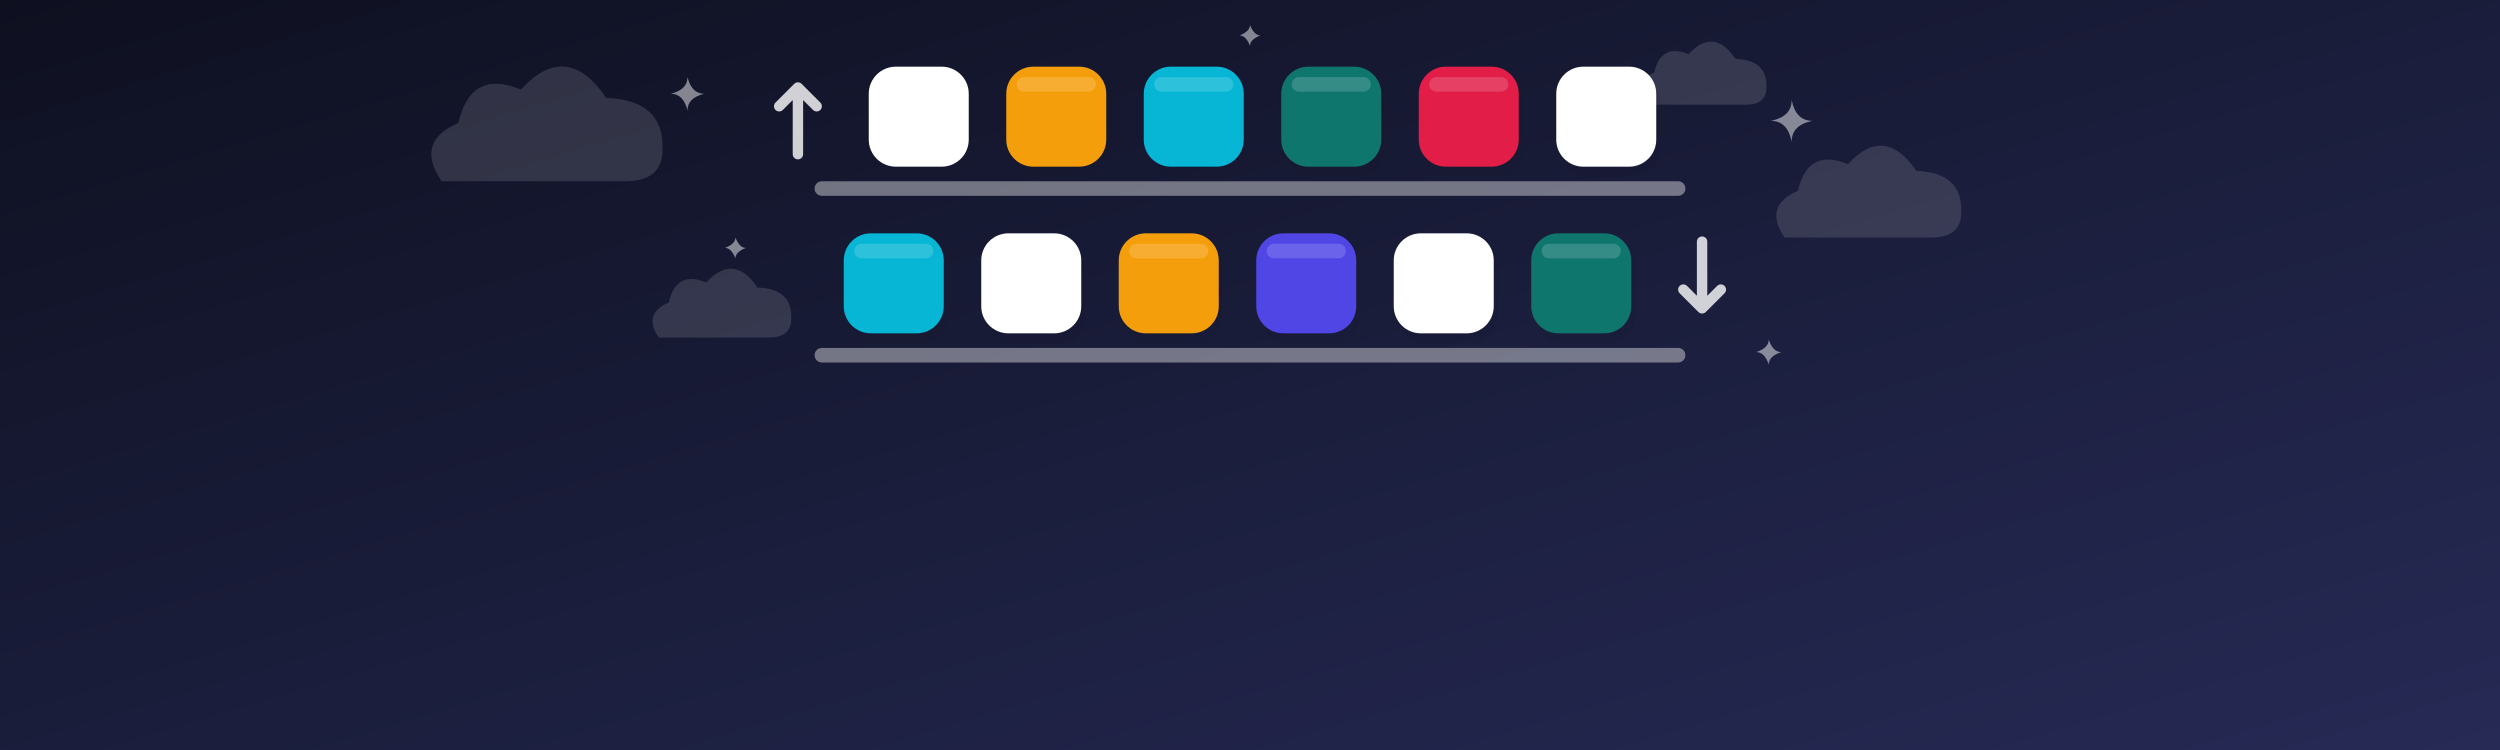
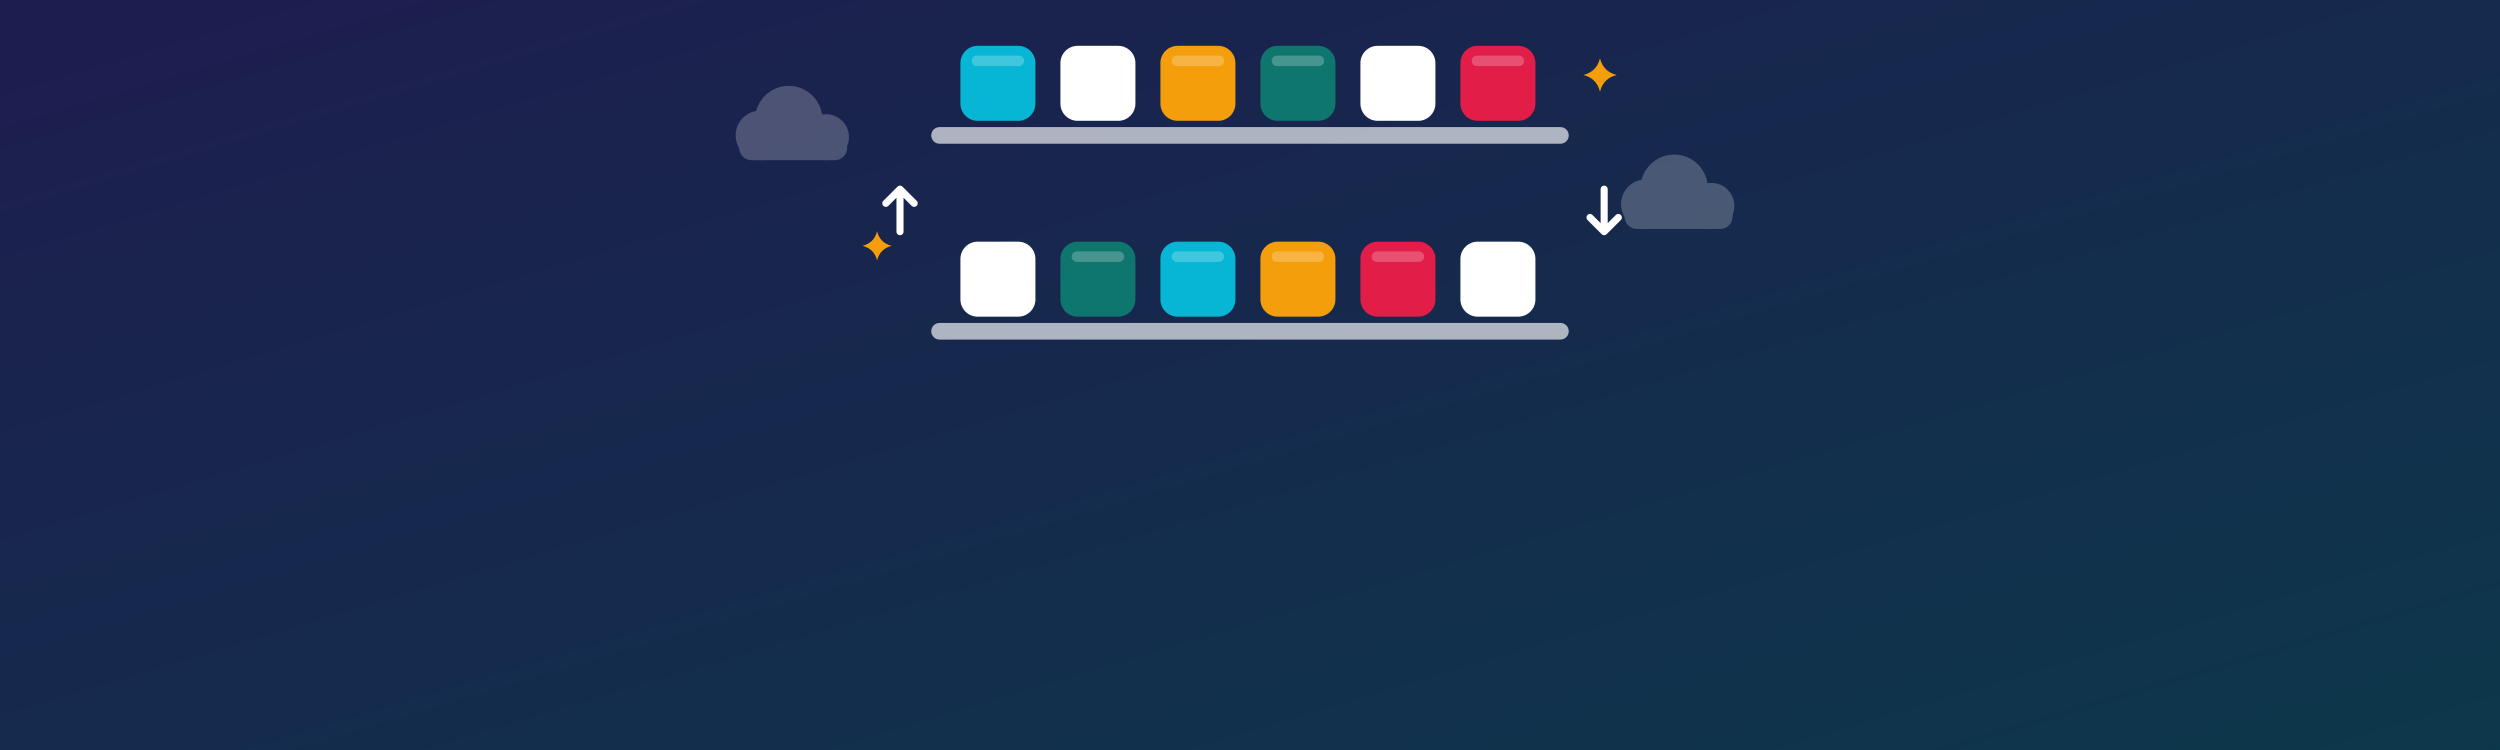
- <svg xmlns="http://www.w3.org/2000/svg" version="1.1" viewBox="0 0 1200 360">
+ <svg xmlns="http://www.w3.org/2000/svg" version="1.1" viewBox="0 0 1200 360" width="1200" height="360">
  <defs>
-     <linearGradient id="hero-dark-base" x1="0" y1="0" x2="1" y2="1" gradientUnits="objectBoundingBox">
-       <stop stop-color="#0e1020" />
-       <stop offset="1" stop-color="#262a55" />
+     <linearGradient id="hero-dark-gradient" x1="0" y1="0" x2="1" y2="1">
+       <stop offset="0" stop-color="#4f46e5" />
+       <stop offset="1" stop-color="#06b6d4" />
    </linearGradient>
  </defs>
-   <rect width="1200" height="360" fill="url(#hero-dark-base)" />
-   <g transform="translate(260 72) scale(1)" fill="#ffffff" opacity="0.13">
-     <path d="M-48 15 Q-61 -4 -40 -13 Q-34 -39 -10 -29 Q12 -53 31 -25 Q59 -24 58 0 Q58 15 40 15Z" />
+   <rect x="0" y="0" width="1200" height="360" rx="0" fill="url(#hero-dark-gradient)" opacity="1" />
+   <rect x="0" y="0" width="1200" height="360" rx="0" fill="#0e1020" opacity="0.76" />
+   <g transform="translate(365 65) scale(0.85)" opacity=".22">
+     <circle cx="0" cy="0" r="14" fill="#ffffff" opacity="1" />
+     <circle cx="16" cy="-9" r="19" fill="#ffffff" opacity="1" />
+     <circle cx="37" cy="1" r="13" fill="#ffffff" opacity="1" />
+     <rect x="-12" y="0" width="61" height="14" rx="7" fill="#ffffff" opacity="1" />
  </g>
-   <g transform="translate(895 102) scale(0.8)" fill="#ffffff" opacity="0.13">
-     <path d="M-48 15 Q-61 -4 -40 -13 Q-34 -39 -10 -29 Q12 -53 31 -25 Q59 -24 58 0 Q58 15 40 15Z" />
+   <g transform="translate(790 98) scale(0.85)" opacity=".22">
+     <circle cx="0" cy="0" r="14" fill="#ffffff" opacity="1" />
+     <circle cx="16" cy="-9" r="19" fill="#ffffff" opacity="1" />
+     <circle cx="37" cy="1" r="13" fill="#ffffff" opacity="1" />
+     <rect x="-12" y="0" width="61" height="14" rx="7" fill="#ffffff" opacity="1" />
  </g>
-   <g transform="translate(345 153) scale(0.6)" fill="#ffffff" opacity="0.13">
-     <path d="M-48 15 Q-61 -4 -40 -13 Q-34 -39 -10 -29 Q12 -53 31 -25 Q59 -24 58 0 Q58 15 40 15Z" />
+   <g transform="translate(421 118) scale(0.7)">
+     <path d="M0 -10 Q2 -2 10 0 Q2 2 0 10 Q-2 2 -10 0 Q-2 -2 0 -10 Z" fill="#f59e0b" />
  </g>
-   <g transform="translate(816 42) scale(0.55)" fill="#ffffff" opacity="0.13">
-     <path d="M-48 15 Q-61 -4 -40 -13 Q-34 -39 -10 -29 Q12 -53 31 -25 Q59 -24 58 0 Q58 15 40 15Z" />
+   <g transform="translate(768 36) scale(0.8)">
+     <path d="M0 -10 Q2 -2 10 0 Q2 2 0 10 Q-2 2 -10 0 Q-2 -2 0 -10 Z" fill="#f59e0b" />
  </g>
-   <rect x="419" y="37" width="48" height="48" rx="13" fill="#14162a" opacity="0.18" />
-   <rect x="417" y="32" width="48" height="48" rx="13" fill="#ffffff" />
-   <rect x="422" y="37" width="38" height="7" rx="3.5" fill="#ffffff" opacity="0.16" />
-   <rect x="485" y="37" width="48" height="48" rx="13" fill="#14162a" opacity="0.18" />
-   <rect x="483" y="32" width="48" height="48" rx="13" fill="#f59e0b" />
-   <rect x="488" y="37" width="38" height="7" rx="3.5" fill="#ffffff" opacity="0.16" />
-   <rect x="551" y="37" width="48" height="48" rx="13" fill="#14162a" opacity="0.18" />
-   <rect x="549" y="32" width="48" height="48" rx="13" fill="#06b6d4" />
-   <rect x="554" y="37" width="38" height="7" rx="3.5" fill="#ffffff" opacity="0.16" />
-   <rect x="617" y="37" width="48" height="48" rx="13" fill="#14162a" opacity="0.18" />
-   <rect x="615" y="32" width="48" height="48" rx="13" fill="#0f766e" />
-   <rect x="620" y="37" width="38" height="7" rx="3.5" fill="#ffffff" opacity="0.16" />
-   <rect x="683" y="37" width="48" height="48" rx="13" fill="#14162a" opacity="0.18" />
-   <rect x="681" y="32" width="48" height="48" rx="13" fill="#e11d48" />
-   <rect x="686" y="37" width="38" height="7" rx="3.5" fill="#ffffff" opacity="0.16" />
-   <rect x="749" y="37" width="48" height="48" rx="13" fill="#14162a" opacity="0.18" />
-   <rect x="747" y="32" width="48" height="48" rx="13" fill="#ffffff" />
-   <rect x="752" y="37" width="38" height="7" rx="3.5" fill="#ffffff" opacity="0.16" />
-   <rect x="407" y="117" width="48" height="48" rx="13" fill="#14162a" opacity="0.18" />
-   <rect x="405" y="112" width="48" height="48" rx="13" fill="#06b6d4" />
-   <rect x="410" y="117" width="38" height="7" rx="3.5" fill="#ffffff" opacity="0.16" />
-   <rect x="473" y="117" width="48" height="48" rx="13" fill="#14162a" opacity="0.18" />
-   <rect x="471" y="112" width="48" height="48" rx="13" fill="#ffffff" />
-   <rect x="476" y="117" width="38" height="7" rx="3.5" fill="#ffffff" opacity="0.16" />
-   <rect x="539" y="117" width="48" height="48" rx="13" fill="#14162a" opacity="0.18" />
-   <rect x="537" y="112" width="48" height="48" rx="13" fill="#f59e0b" />
-   <rect x="542" y="117" width="38" height="7" rx="3.5" fill="#ffffff" opacity="0.16" />
-   <rect x="605" y="117" width="48" height="48" rx="13" fill="#14162a" opacity="0.18" />
-   <rect x="603" y="112" width="48" height="48" rx="13" fill="#4f46e5" />
-   <rect x="608" y="117" width="38" height="7" rx="3.5" fill="#ffffff" opacity="0.16" />
-   <rect x="671" y="117" width="48" height="48" rx="13" fill="#14162a" opacity="0.18" />
-   <rect x="669" y="112" width="48" height="48" rx="13" fill="#ffffff" />
-   <rect x="674" y="117" width="38" height="7" rx="3.5" fill="#ffffff" opacity="0.16" />
-   <rect x="737" y="117" width="48" height="48" rx="13" fill="#14162a" opacity="0.18" />
-   <rect x="735" y="112" width="48" height="48" rx="13" fill="#0f766e" />
-   <rect x="740" y="117" width="38" height="7" rx="3.5" fill="#ffffff" opacity="0.16" />
-   <rect x="391" y="87" width="418" height="7" rx="3.5" fill="#ffffff" opacity="0.40" />
-   <rect x="391" y="167" width="418" height="7" rx="3.5" fill="#ffffff" opacity="0.40" />
-   <path d="M383 74 V42 M374 51 L383 42 L392 51" fill="none" stroke="#ffffff" stroke-width="5" stroke-linecap="round" stroke-linejoin="round" opacity="0.8" />
-   <path d="M817 116 V148 M808 139 L817 148 L826 139" fill="none" stroke="#ffffff" stroke-width="5" stroke-linecap="round" stroke-linejoin="round" opacity="0.8" />
-   <path d="M322 45 Q330 43 330 37 Q332 45 338 45 Q330 47 330 53 Q328 45 322 45Z" fill="#ffffff" opacity="0.48" />
-   <path d="M850 58 Q860 56 860 48 Q862 58 870 58 Q860 60 860 68 Q858 58 850 58Z" fill="#ffffff" opacity="0.48" />
-   <path d="M348 119 Q353 117 353 114 Q355 119 358 119 Q353 121 353 124 Q351 119 348 119Z" fill="#ffffff" opacity="0.48" />
-   <path d="M843 169 Q849 167 849 163 Q851 169 855 169 Q849 171 849 175 Q847 169 843 169Z" fill="#ffffff" opacity="0.48" />
-   <path d="M595 17 Q600 15 600 12 Q602 17 605 17 Q600 19 600 22 Q598 17 595 17Z" fill="#ffffff" opacity="0.48" />
+   <rect x="461" y="22" width="36" height="36" rx="8.28" fill="#06b6d4" opacity="1" />
+   <rect x="466.4" y="26.68" width="25.2" height="5.04" rx="2.52" fill="#ffffff" opacity="0.23" />
+   <rect x="509" y="22" width="36" height="36" rx="8.28" fill="#ffffff" opacity="1" />
+   <rect x="514.4" y="26.68" width="25.2" height="5.04" rx="2.52" fill="#ffffff" opacity="0.23" />
+   <rect x="557" y="22" width="36" height="36" rx="8.28" fill="#f59e0b" opacity="1" />
+   <rect x="562.4" y="26.68" width="25.2" height="5.04" rx="2.52" fill="#ffffff" opacity="0.23" />
+   <rect x="605" y="22" width="36" height="36" rx="8.28" fill="#0f766e" opacity="1" />
+   <rect x="610.4" y="26.68" width="25.2" height="5.04" rx="2.52" fill="#ffffff" opacity="0.23" />
+   <rect x="653" y="22" width="36" height="36" rx="8.28" fill="#ffffff" opacity="1" />
+   <rect x="658.4" y="26.68" width="25.2" height="5.04" rx="2.52" fill="#ffffff" opacity="0.23" />
+   <rect x="701" y="22" width="36" height="36" rx="8.28" fill="#e11d48" opacity="1" />
+   <rect x="706.4" y="26.68" width="25.2" height="5.04" rx="2.52" fill="#ffffff" opacity="0.23" />
+   <rect x="447" y="61" width="306" height="8" rx="4" fill="#ffffff" opacity="0.65" />
+   <rect x="461" y="116" width="36" height="36" rx="8.28" fill="#ffffff" opacity="1" />
+   <rect x="466.4" y="120.68" width="25.2" height="5.04" rx="2.52" fill="#ffffff" opacity="0.23" />
+   <rect x="509" y="116" width="36" height="36" rx="8.28" fill="#0f766e" opacity="1" />
+   <rect x="514.4" y="120.68" width="25.2" height="5.04" rx="2.52" fill="#ffffff" opacity="0.23" />
+   <rect x="557" y="116" width="36" height="36" rx="8.28" fill="#06b6d4" opacity="1" />
+   <rect x="562.4" y="120.68" width="25.2" height="5.04" rx="2.52" fill="#ffffff" opacity="0.23" />
+   <rect x="605" y="116" width="36" height="36" rx="8.28" fill="#f59e0b" opacity="1" />
+   <rect x="610.4" y="120.68" width="25.2" height="5.04" rx="2.52" fill="#ffffff" opacity="0.23" />
+   <rect x="653" y="116" width="36" height="36" rx="8.28" fill="#e11d48" opacity="1" />
+   <rect x="658.4" y="120.68" width="25.2" height="5.04" rx="2.52" fill="#ffffff" opacity="0.23" />
+   <rect x="701" y="116" width="36" height="36" rx="8.28" fill="#ffffff" opacity="1" />
+   <rect x="706.4" y="120.68" width="25.2" height="5.04" rx="2.52" fill="#ffffff" opacity="0.23" />
+   <rect x="447" y="155" width="306" height="8" rx="4" fill="#ffffff" opacity="0.65" />
+   <g transform="translate(432 101) scale(0.85 0.85)">
+     <path d="M0 12 V-12 M-8 -4 L0 -12 L8 -4" fill="none" stroke="#ffffff" stroke-width="4" stroke-linecap="round" stroke-linejoin="round" />
+   </g>
+   <g transform="translate(770 101) scale(0.85 -0.85)">
+     <path d="M0 12 V-12 M-8 -4 L0 -12 L8 -4" fill="none" stroke="#ffffff" stroke-width="4" stroke-linecap="round" stroke-linejoin="round" />
+   </g>
</svg>
